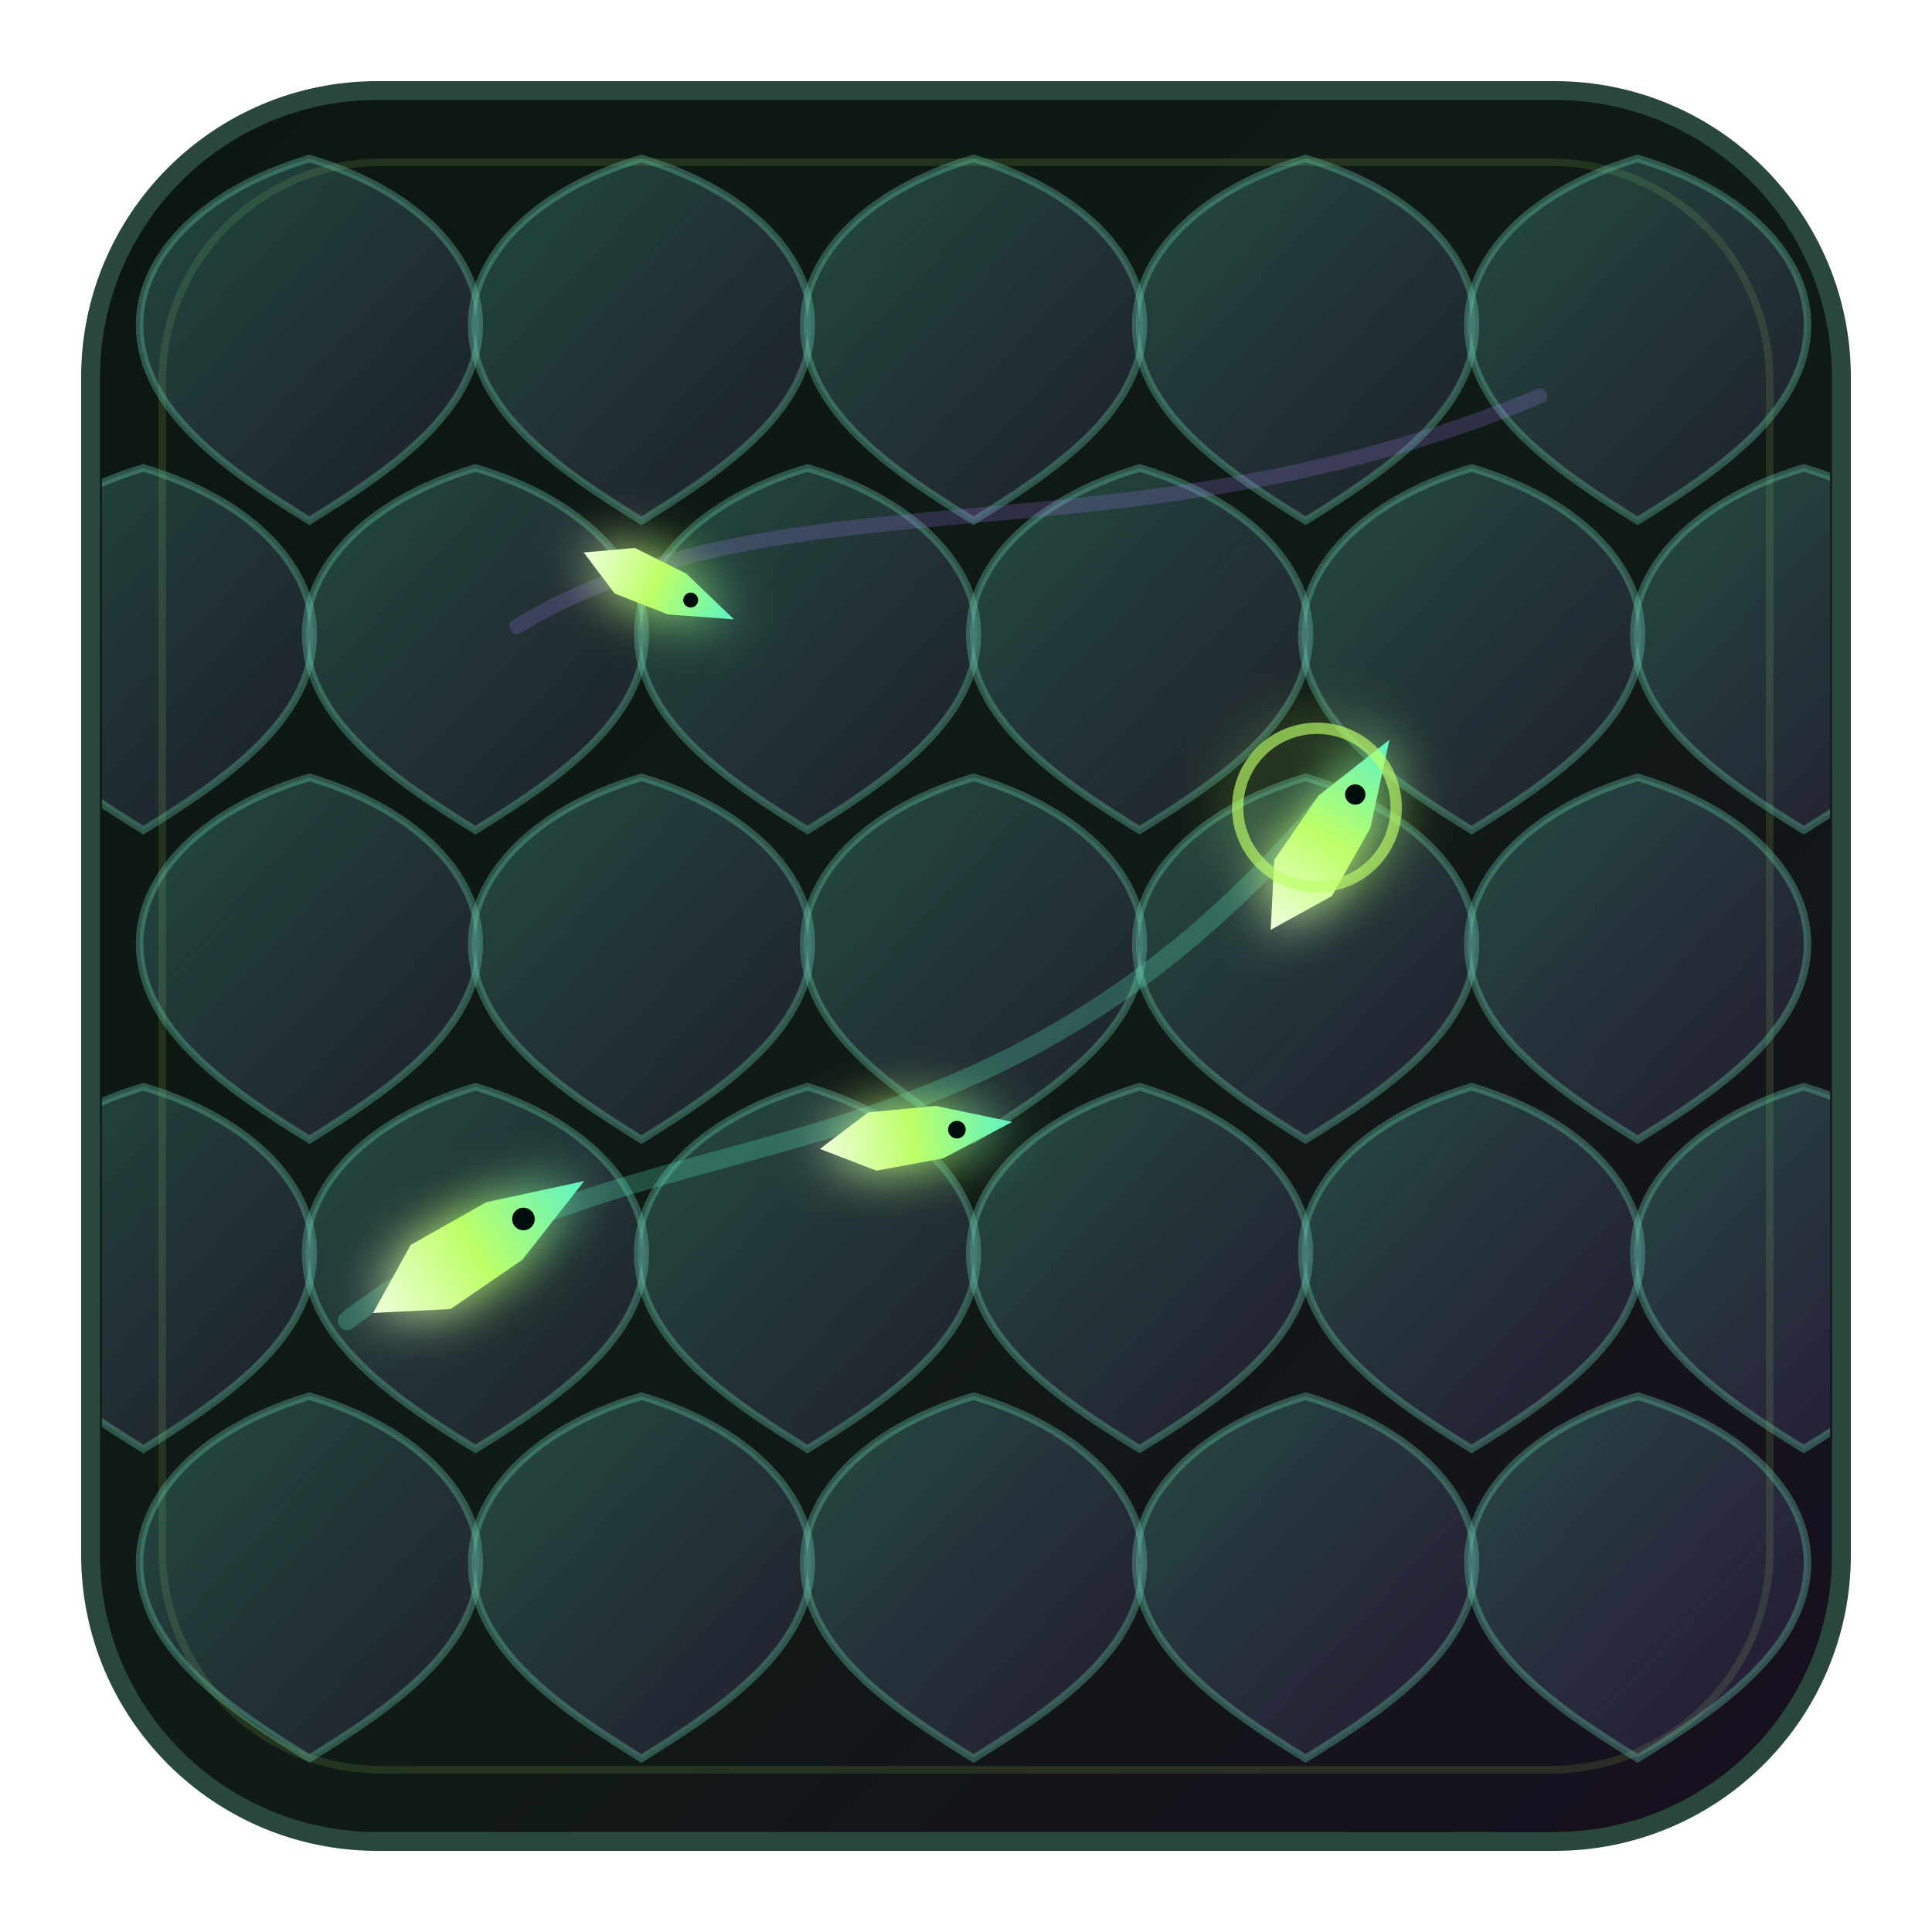
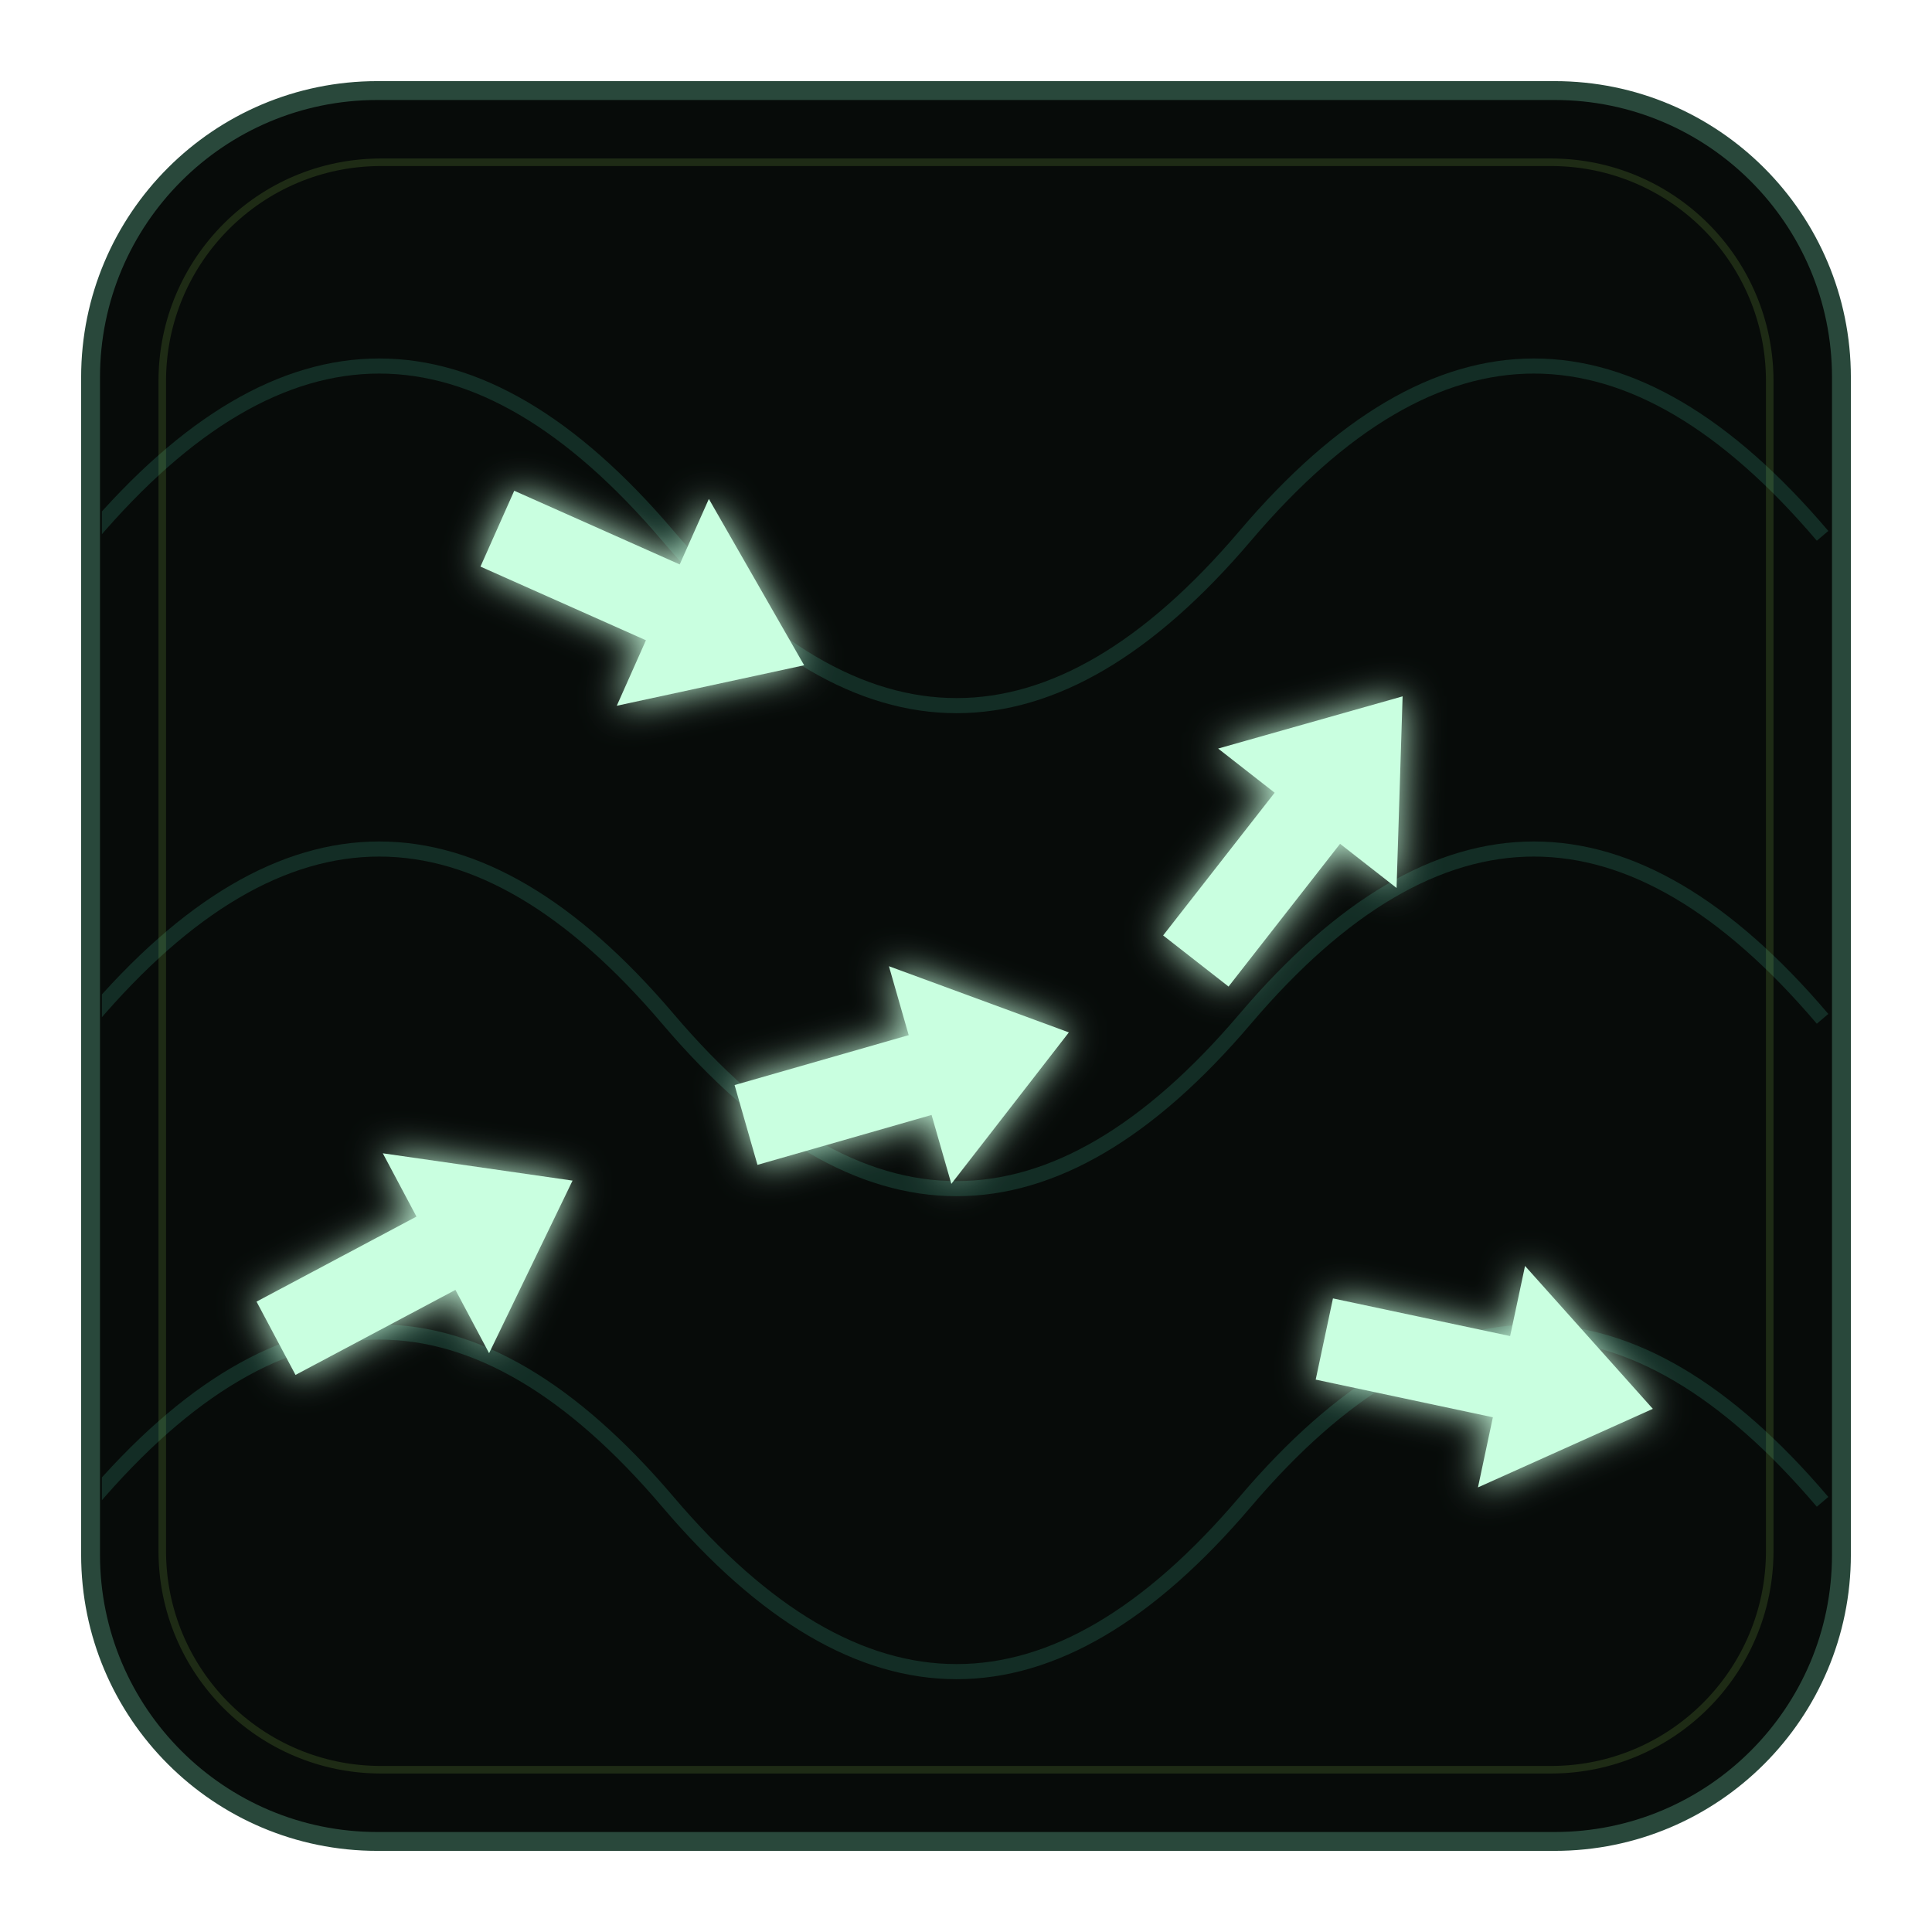
<svg xmlns="http://www.w3.org/2000/svg" xmlns:xlink="http://www.w3.org/1999/xlink" width="512" height="512" viewBox="0 0 512 512">
  <defs>
-     <linearGradient id="shell" x1="0" y1="0" x2="1" y2="1">
-       <stop stop-color="#0c1712" />
-       <stop offset="0.55" stop-color="#101a16" />
-       <stop offset="1" stop-color="#180f20" />
-     </linearGradient>
-     <linearGradient id="scaleA" x1="0" y1="0" x2="1" y2="1">
-       <stop stop-color="#5cf3c4" stop-opacity="0.24" />
-       <stop offset="1" stop-color="#ad83ff" stop-opacity="0.08" />
-     </linearGradient>
-     <linearGradient id="boid" x1="0" y1="0" x2="1" y2="0">
-       <stop stop-color="#efffdc" />
-       <stop offset="0.48" stop-color="#bdff67" />
-       <stop offset="1" stop-color="#5cf3c4" />
-     </linearGradient>
-     <filter id="glow" x="-100%" y="-100%" width="300%" height="300%">
-       <feGaussianBlur stdDeviation="7" result="b" />
+     <clipPath id="frame">
+       <rect x="27" y="27" width="458" height="458" rx="73" />
+     </clipPath>
+     <filter id="glow" x="-80%" y="-80%" width="260%" height="260%">
+       <feGaussianBlur stdDeviation="5" result="blur" />
      <feMerge>
-         <feMergeNode in="b" />
+         <feMergeNode in="blur" />
        <feMergeNode in="SourceGraphic" />
      </feMerge>
    </filter>
-     <clipPath id="shellClip">
-       <rect x="27" y="27" width="458" height="458" rx="73" />
-     </clipPath>
-     <path id="scale" d="M0-44C30-35 45-17 45 0C45 23 21 39 0 52C-21 39-45 23-45 0C-45-17-30-35 0-44Z" />
+     <path id="arrow" d="M45 0 4-30V-11H-44V11H4V30Z" />
  </defs>
-   <rect x="24" y="24" width="464" height="464" rx="76" fill="url(#shell)" stroke="#29483b" stroke-width="5" />
-   <rect x="43" y="43" width="426" height="426" rx="58" fill="none" stroke="#bdff67" stroke-opacity="0.12" stroke-width="2" />
-   <g clip-path="url(#shellClip)">
-     <g fill="url(#scaleA)" stroke="#6ccfae" stroke-opacity="0.34" stroke-width="2">
-       <g transform="translate(82 86)">
-         <use xlink:href="#scale" />
-         <use xlink:href="#scale" x="88" />
-         <use xlink:href="#scale" x="176" />
-         <use xlink:href="#scale" x="264" />
-         <use xlink:href="#scale" x="352" />
-       </g>
-       <g transform="translate(38 168)">
-         <use xlink:href="#scale" />
-         <use xlink:href="#scale" x="88" />
-         <use xlink:href="#scale" x="176" />
-         <use xlink:href="#scale" x="264" />
-         <use xlink:href="#scale" x="352" />
-         <use xlink:href="#scale" x="440" />
-       </g>
-       <g transform="translate(82 250)">
-         <use xlink:href="#scale" />
-         <use xlink:href="#scale" x="88" />
-         <use xlink:href="#scale" x="176" />
-         <use xlink:href="#scale" x="264" />
-         <use xlink:href="#scale" x="352" />
-       </g>
-       <g transform="translate(38 332)">
-         <use xlink:href="#scale" />
-         <use xlink:href="#scale" x="88" />
-         <use xlink:href="#scale" x="176" />
-         <use xlink:href="#scale" x="264" />
-         <use xlink:href="#scale" x="352" />
-         <use xlink:href="#scale" x="440" />
-       </g>
-       <g transform="translate(82 414)">
-         <use xlink:href="#scale" />
-         <use xlink:href="#scale" x="88" />
-         <use xlink:href="#scale" x="176" />
-         <use xlink:href="#scale" x="264" />
-         <use xlink:href="#scale" x="352" />
-       </g>
+   <rect x="24" y="24" width="464" height="464" rx="76" fill="#070b09" stroke="#29483b" stroke-width="5" />
+   <g clip-path="url(#frame)">
+     <g fill="none" stroke="#5cf3c4" stroke-opacity="0.15" stroke-width="4">
+       <path d="M24 142C75 82 126 82 177 142s102 60 153 0 102-60 153 0" />
+       <path d="M24 270C75 210 126 210 177 270s102 60 153 0 102-60 153 0" />
+       <path d="M24 398C75 338 126 338 177 398s102 60 153 0 102-60 153 0" />
    </g>
-     <g fill="none" stroke-linecap="round">
-       <path d="M92 350C170 290 257 323 350 214" stroke="#5cf3c4" stroke-opacity="0.25" stroke-width="5" />
-       <path d="M137 166C208 123 298 151 408 105" stroke="#ad83ff" stroke-opacity="0.2" stroke-width="4" />
-     </g>
-     <g filter="url(#glow)" fill="url(#boid)">
-       <g transform="translate(126 331) rotate(-32)">
-         <path d="M-32 0L-14-10L9-9L34 0L9 9L-14 10Z" />
-         <circle cx="15" cy="0" r="3" fill="#06100c" />
-       </g>
-       <g transform="translate(242 301) rotate(-8) scale(.78)">
-         <path d="M-32 0L-14-10L9-9L34 0L9 9L-14 10Z" />
-         <circle cx="15" cy="0" r="3" fill="#06100c" />
-       </g>
-       <g transform="translate(352 222) rotate(-58) scale(.9)">
-         <path d="M-32 0L-14-10L9-9L34 0L9 9L-14 10Z" />
-         <circle cx="15" cy="0" r="3" fill="#06100c" />
-       </g>
-       <g transform="translate(174 155) rotate(24) scale(.66)">
-         <path d="M-32 0L-14-10L9-9L34 0L9 9L-14 10Z" />
-         <circle cx="15" cy="0" r="3" fill="#06100c" />
-       </g>
-       <circle cx="349" cy="214" r="21" fill="none" stroke="#bdff67" stroke-opacity="0.65" stroke-width="3" />
+     <g fill="#c9ffe0" filter="url(#glow)">
+       <use xlink:href="#arrow" transform="translate(112 334) rotate(-28)" />
+       <use xlink:href="#arrow" transform="translate(240 286) rotate(-16)" />
+       <use xlink:href="#arrow" transform="translate(344 220) rotate(-52)" />
+       <use xlink:href="#arrow" transform="translate(172 158) rotate(24)" />
+       <use xlink:href="#arrow" transform="translate(394 364) rotate(12)" />
    </g>
  </g>
+   <rect x="43" y="43" width="426" height="426" rx="58" fill="none" stroke="#bdff67" stroke-opacity="0.13" stroke-width="2" />
</svg>
